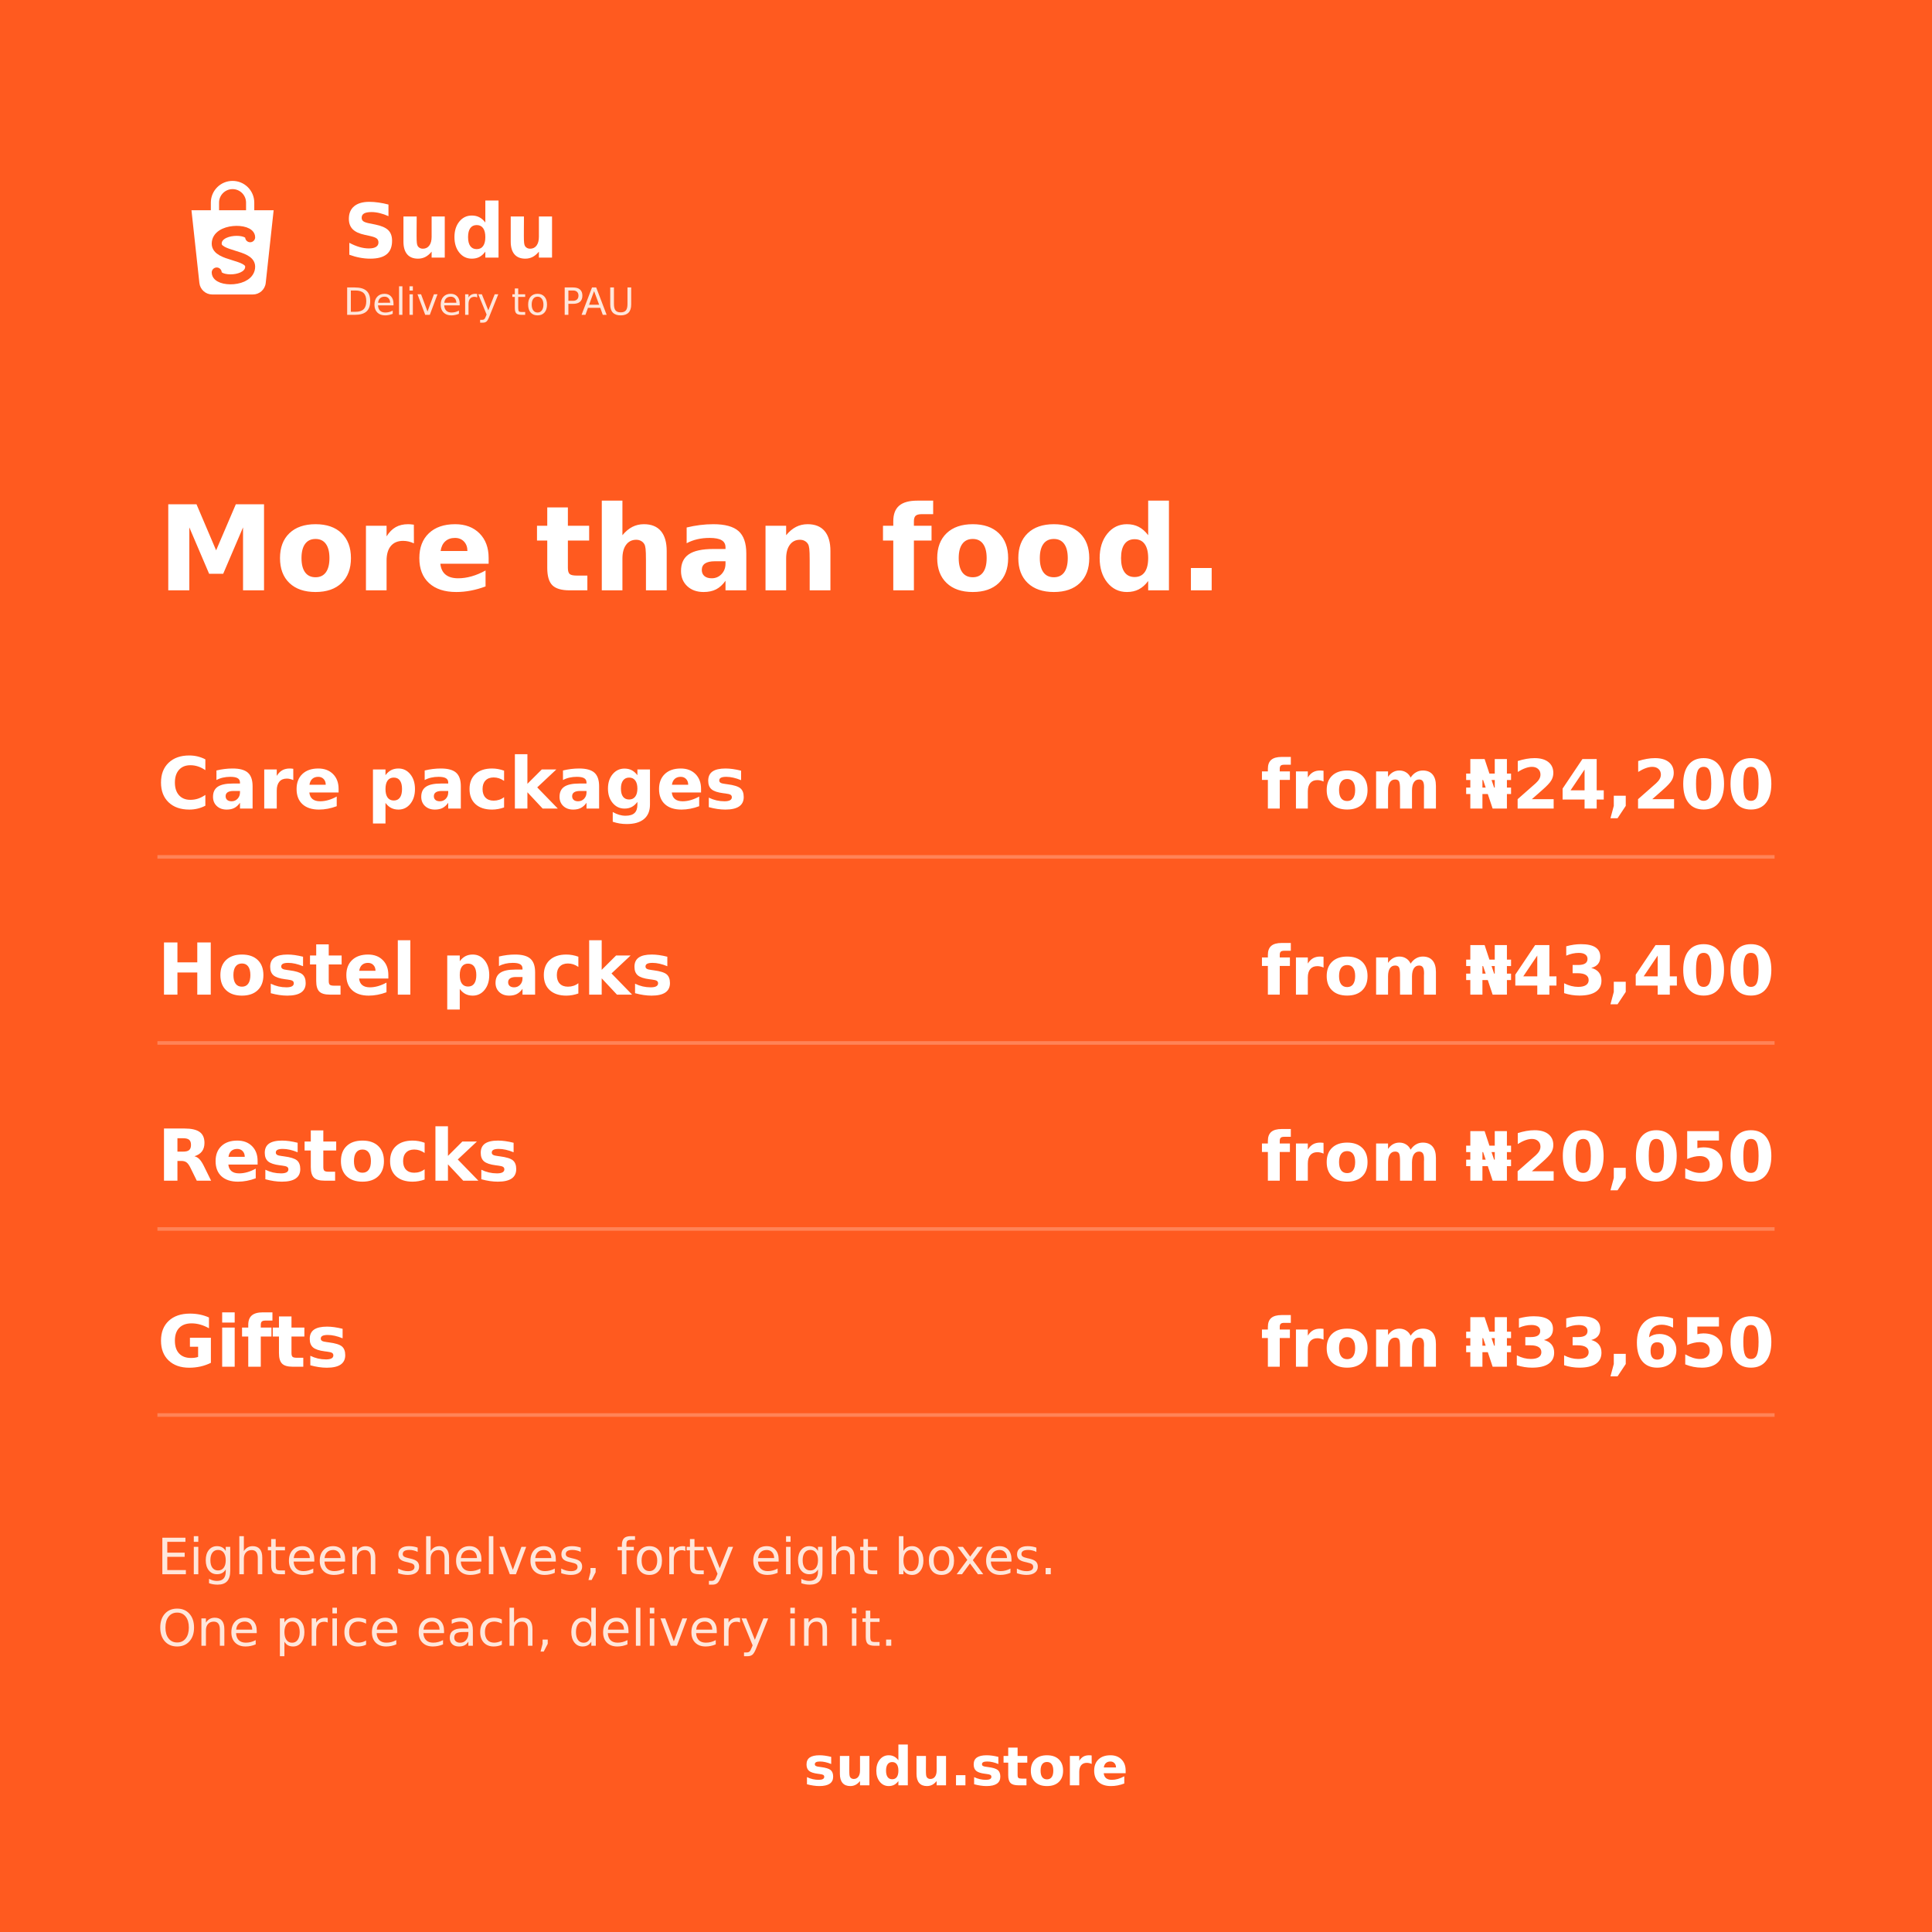
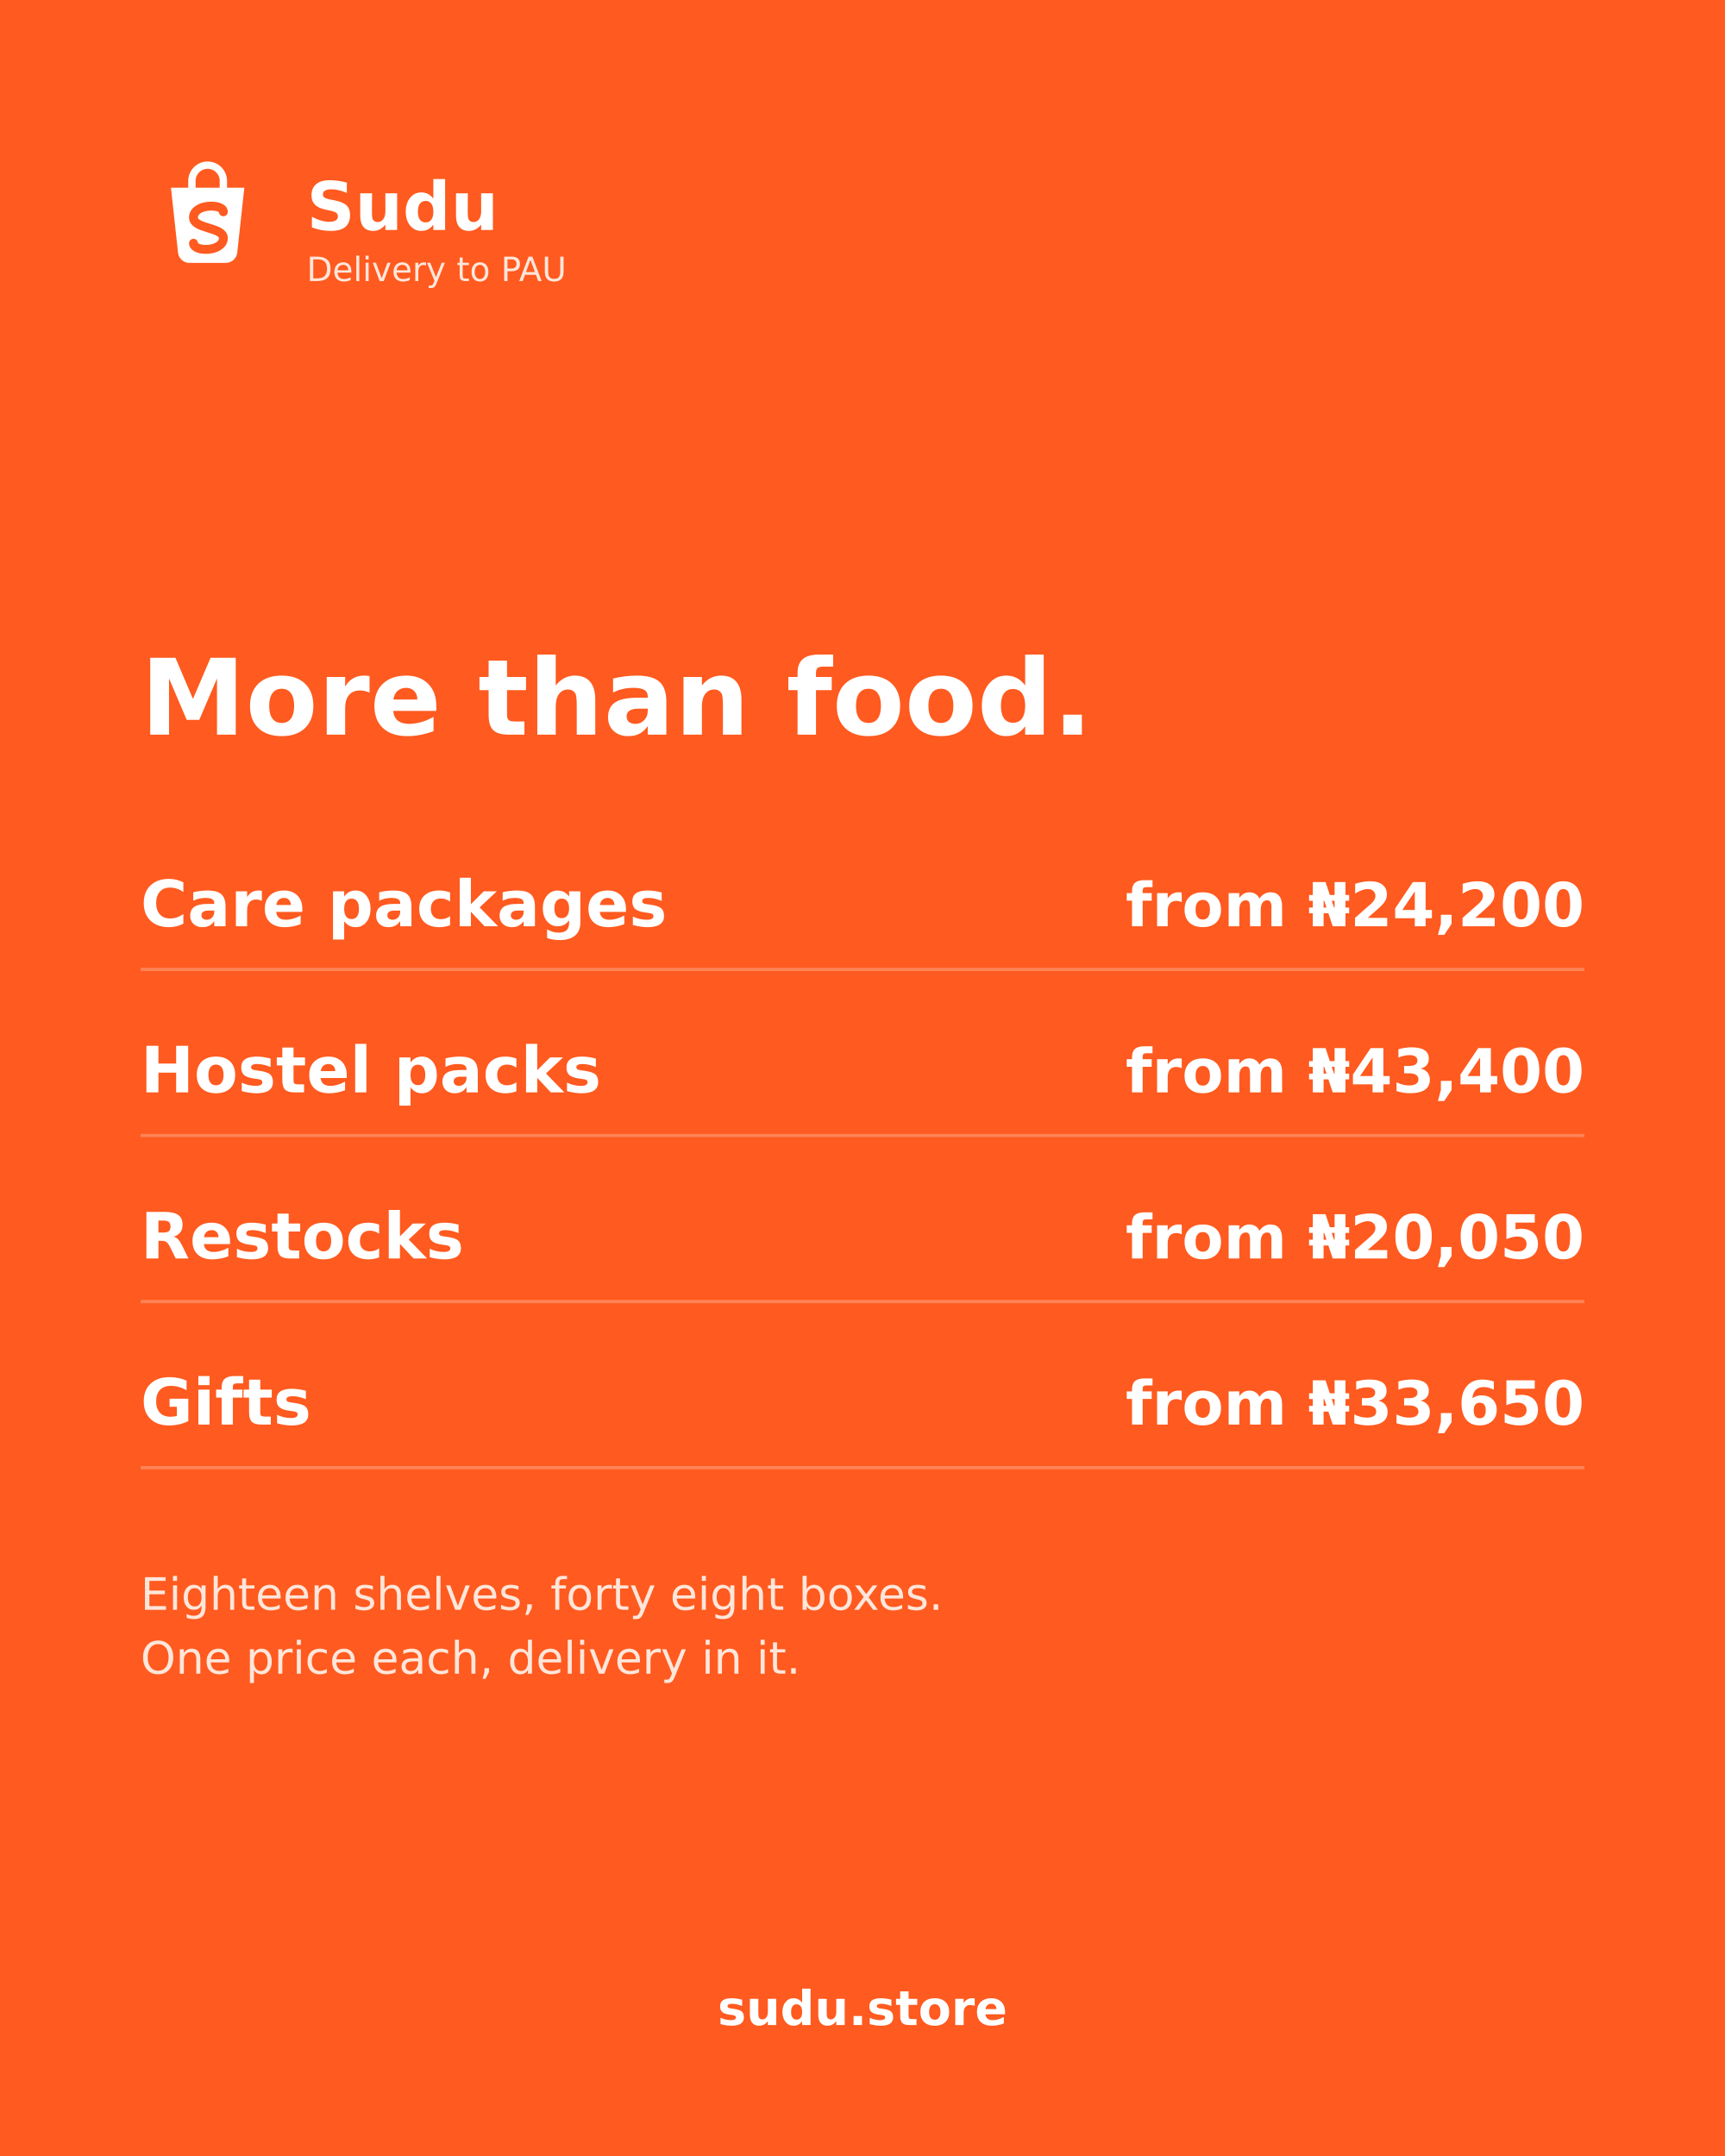
- <svg xmlns="http://www.w3.org/2000/svg" width="1080" height="1080" viewBox="0 0 1080 1080">
-   <rect width="1080" height="1080" fill="#ff5a1f" />
+ <svg xmlns="http://www.w3.org/2000/svg" width="1080" height="1350" viewBox="0 0 1080 1350">
+   <rect width="1080" height="1350" fill="#ff5a1f" />
  <g transform="translate(88 88) scale(0.1640625)">
    <rect width="512" height="512" rx="116" fill="#ff5a1f" />
    <path d="M116 180h280l-27 248a44 44 0 0 1-44 39H187a44 44 0 0 1-44-39z" fill="#ffffff" />
    <path d="M196 180v-26a60 60 0 0 1 120 0v26" fill="none" stroke="#ffffff" stroke-width="28" stroke-linecap="round" />
    <path d="M316 272C316 240 202 240 202 294C202 338 316 330 316 372C316 426 202 426 202 392" fill="none" stroke="#ff5a1f" stroke-width="34" stroke-linecap="round" />
  </g>
  <text x="192" y="144" font-family="DejaVu Sans" font-size="42" font-weight="bold" fill="#ffffff" text-anchor="start">Sudu</text>
  <text x="192" y="176" font-family="DejaVu Sans" font-size="21" font-weight="normal" fill="#ffe6da" text-anchor="start">Delivery to PAU</text>
-   <text x="88" y="330" font-family="DejaVu Sans" font-size="66" font-weight="bold" fill="#ffffff" text-anchor="start">More than food.</text>
-   <text x="88" y="452" font-family="DejaVu Sans" font-size="40" font-weight="bold" fill="#ffffff" text-anchor="start">Care packages</text>
-   <text x="992" y="452" font-family="DejaVu Sans" font-size="38" font-weight="bold" fill="#ffffff" text-anchor="end">from ₦24,200</text>
-   <rect x="88" y="478" width="904" height="2" fill="#ffffff" opacity="0.25" />
-   <text x="88" y="556" font-family="DejaVu Sans" font-size="40" font-weight="bold" fill="#ffffff" text-anchor="start">Hostel packs</text>
-   <text x="992" y="556" font-family="DejaVu Sans" font-size="38" font-weight="bold" fill="#ffffff" text-anchor="end">from ₦43,400</text>
-   <rect x="88" y="582" width="904" height="2" fill="#ffffff" opacity="0.25" />
-   <text x="88" y="660" font-family="DejaVu Sans" font-size="40" font-weight="bold" fill="#ffffff" text-anchor="start">Restocks</text>
-   <text x="992" y="660" font-family="DejaVu Sans" font-size="38" font-weight="bold" fill="#ffffff" text-anchor="end">from ₦20,050</text>
-   <rect x="88" y="686" width="904" height="2" fill="#ffffff" opacity="0.25" />
-   <text x="88" y="764" font-family="DejaVu Sans" font-size="40" font-weight="bold" fill="#ffffff" text-anchor="start">Gifts</text>
-   <text x="992" y="764" font-family="DejaVu Sans" font-size="38" font-weight="bold" fill="#ffffff" text-anchor="end">from ₦33,650</text>
-   <rect x="88" y="790" width="904" height="2" fill="#ffffff" opacity="0.25" />
-   <text x="88" y="880" font-family="DejaVu Sans" font-size="28" font-weight="normal" fill="#ffe6da" text-anchor="start">Eighteen shelves, forty eight boxes.</text>
-   <text x="88" y="920" font-family="DejaVu Sans" font-size="28" font-weight="normal" fill="#ffe6da" text-anchor="start">One price each, delivery in it.</text>
-   <text x="540" y="998" font-family="DejaVu Sans" font-size="30" font-weight="bold" fill="#ffffff" text-anchor="middle">sudu.store</text>
+   <text x="88" y="460" font-family="DejaVu Sans" font-size="66" font-weight="bold" fill="#ffffff" text-anchor="start">More than food.</text>
+   <text x="88" y="580" font-family="DejaVu Sans" font-size="40" font-weight="bold" fill="#ffffff" text-anchor="start">Care packages</text>
+   <text x="992" y="580" font-family="DejaVu Sans" font-size="38" font-weight="bold" fill="#ffffff" text-anchor="end">from ₦24,200</text>
+   <rect x="88" y="606" width="904" height="2" fill="#ffffff" opacity="0.25" />
+   <text x="88" y="684" font-family="DejaVu Sans" font-size="40" font-weight="bold" fill="#ffffff" text-anchor="start">Hostel packs</text>
+   <text x="992" y="684" font-family="DejaVu Sans" font-size="38" font-weight="bold" fill="#ffffff" text-anchor="end">from ₦43,400</text>
+   <rect x="88" y="710" width="904" height="2" fill="#ffffff" opacity="0.25" />
+   <text x="88" y="788" font-family="DejaVu Sans" font-size="40" font-weight="bold" fill="#ffffff" text-anchor="start">Restocks</text>
+   <text x="992" y="788" font-family="DejaVu Sans" font-size="38" font-weight="bold" fill="#ffffff" text-anchor="end">from ₦20,050</text>
+   <rect x="88" y="814" width="904" height="2" fill="#ffffff" opacity="0.25" />
+   <text x="88" y="892" font-family="DejaVu Sans" font-size="40" font-weight="bold" fill="#ffffff" text-anchor="start">Gifts</text>
+   <text x="992" y="892" font-family="DejaVu Sans" font-size="38" font-weight="bold" fill="#ffffff" text-anchor="end">from ₦33,650</text>
+   <rect x="88" y="918" width="904" height="2" fill="#ffffff" opacity="0.25" />
+   <text x="88" y="1008" font-family="DejaVu Sans" font-size="28" font-weight="normal" fill="#ffe6da" text-anchor="start">Eighteen shelves, forty eight boxes.</text>
+   <text x="88" y="1048" font-family="DejaVu Sans" font-size="28" font-weight="normal" fill="#ffe6da" text-anchor="start">One price each, delivery in it.</text>
+   <text x="540" y="1268" font-family="DejaVu Sans" font-size="30" font-weight="bold" fill="#ffffff" text-anchor="middle">sudu.store</text>
</svg>
